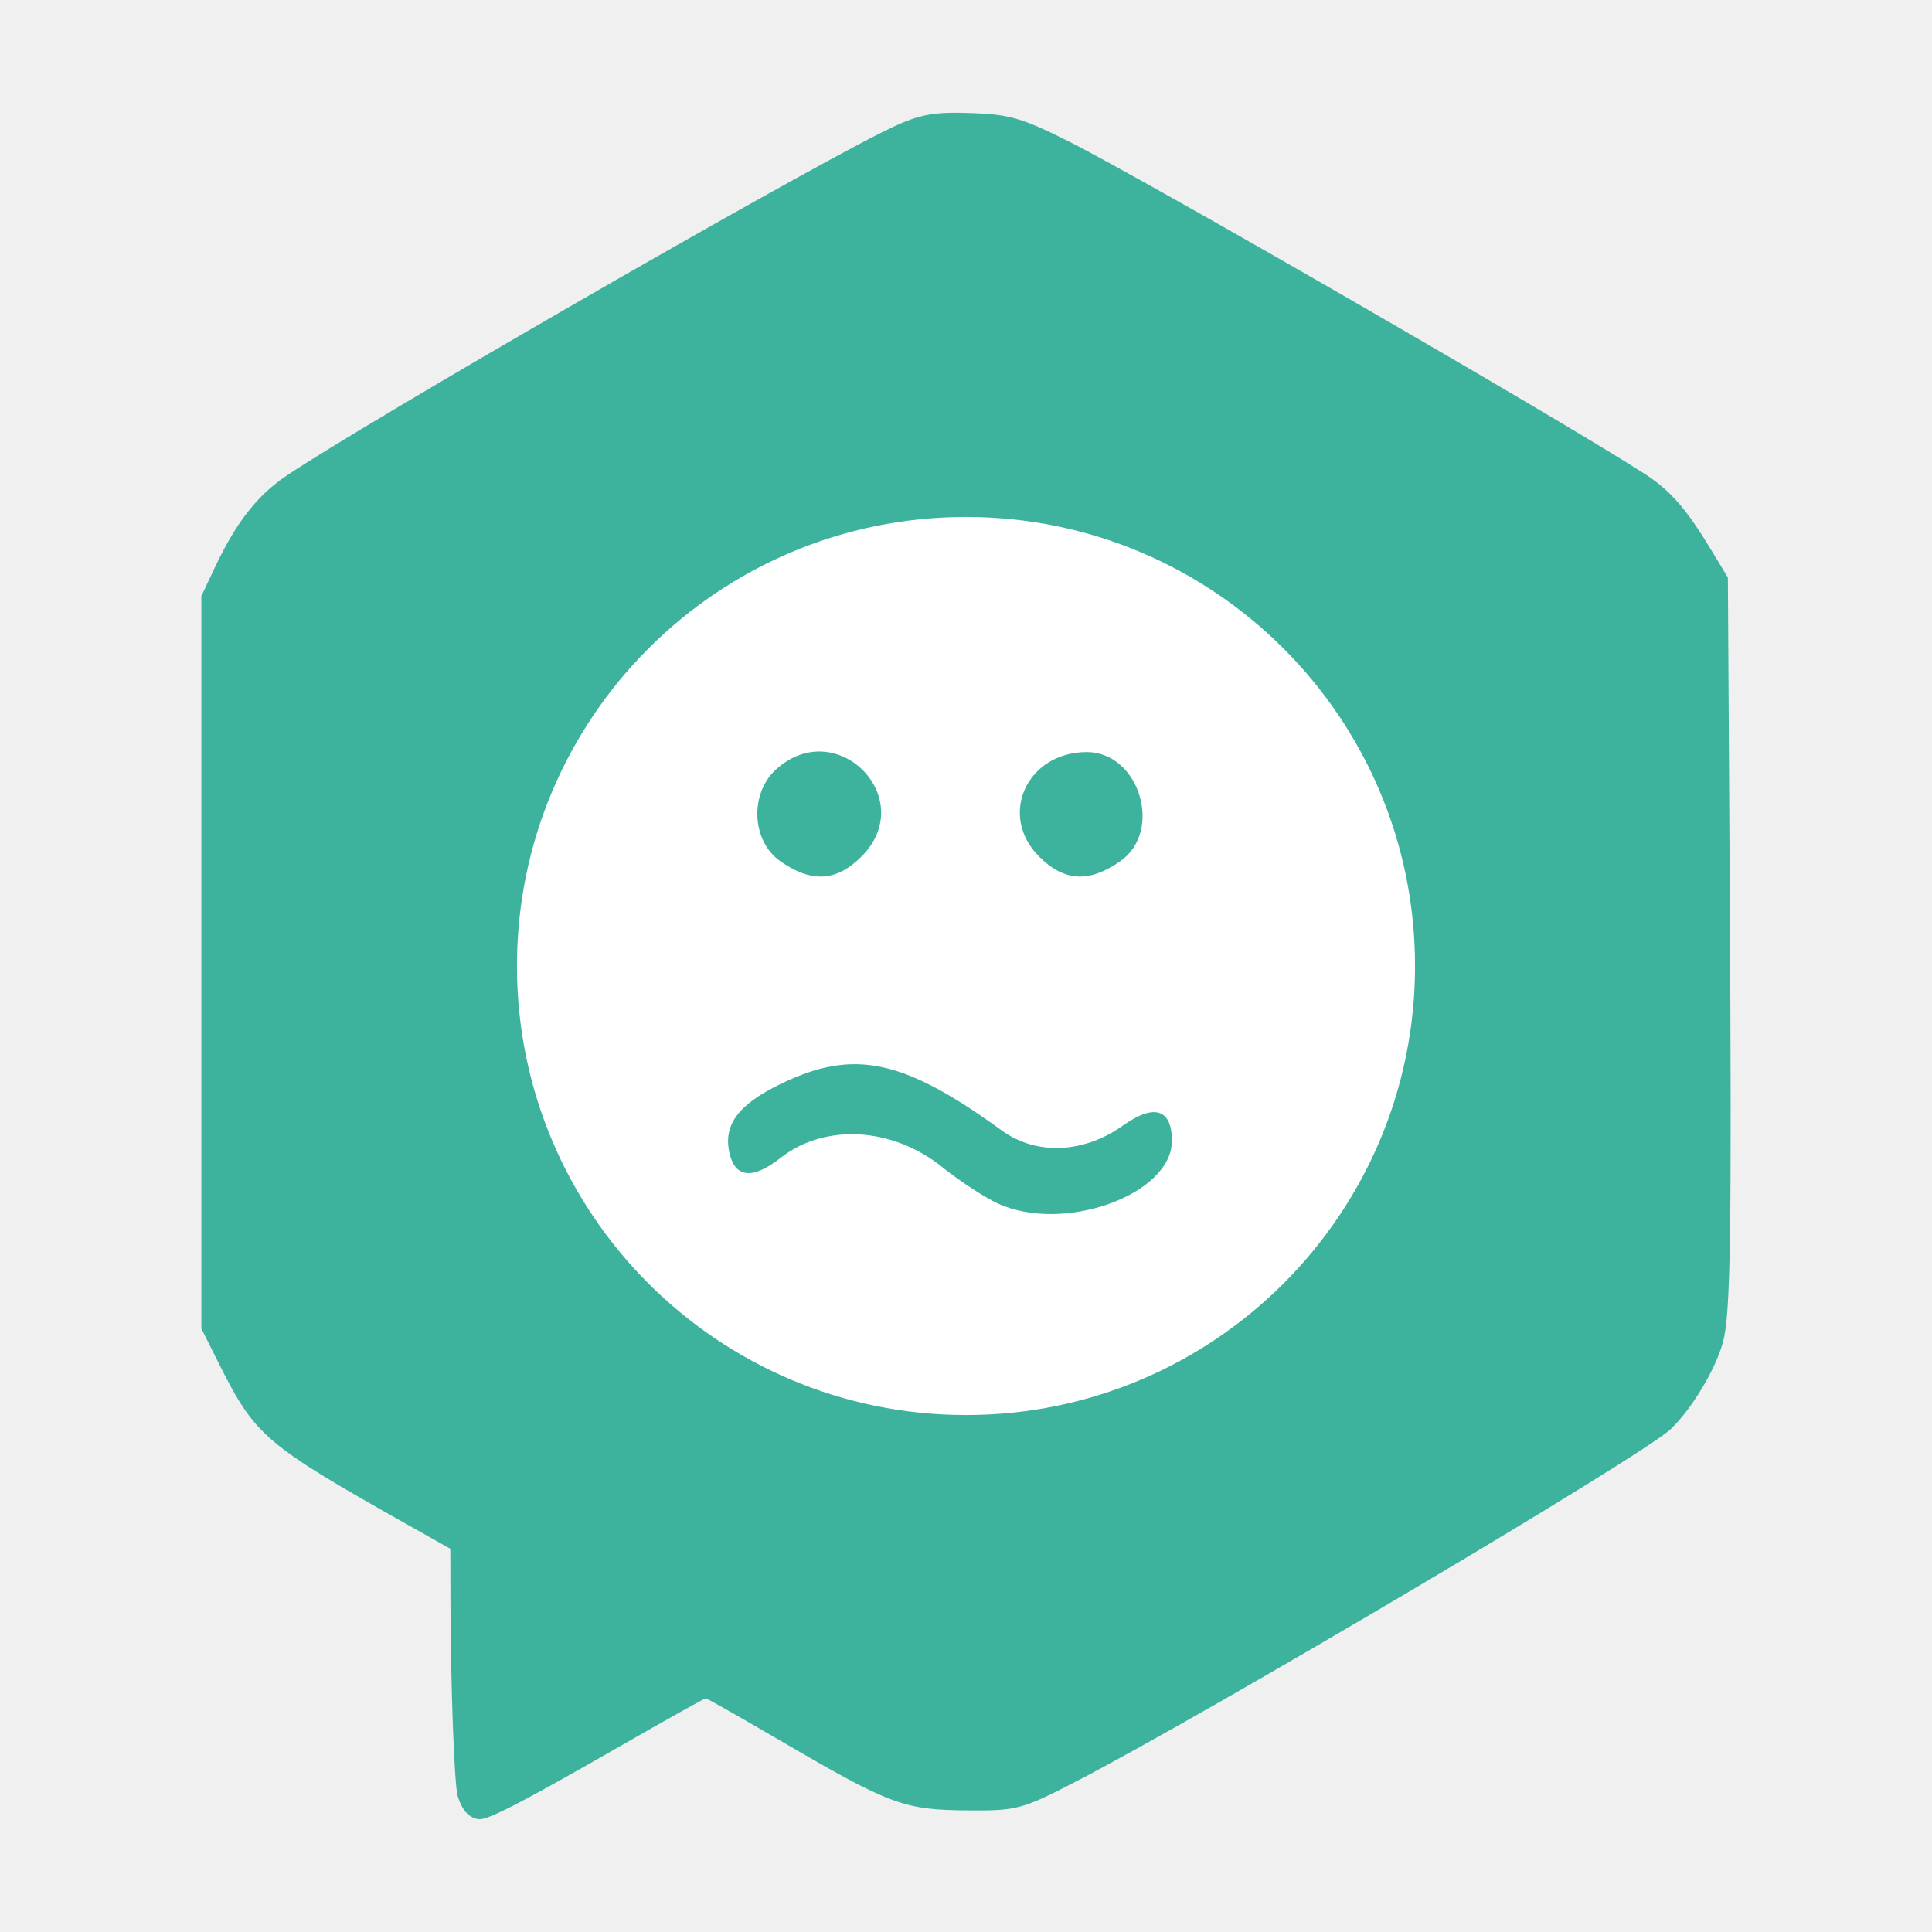
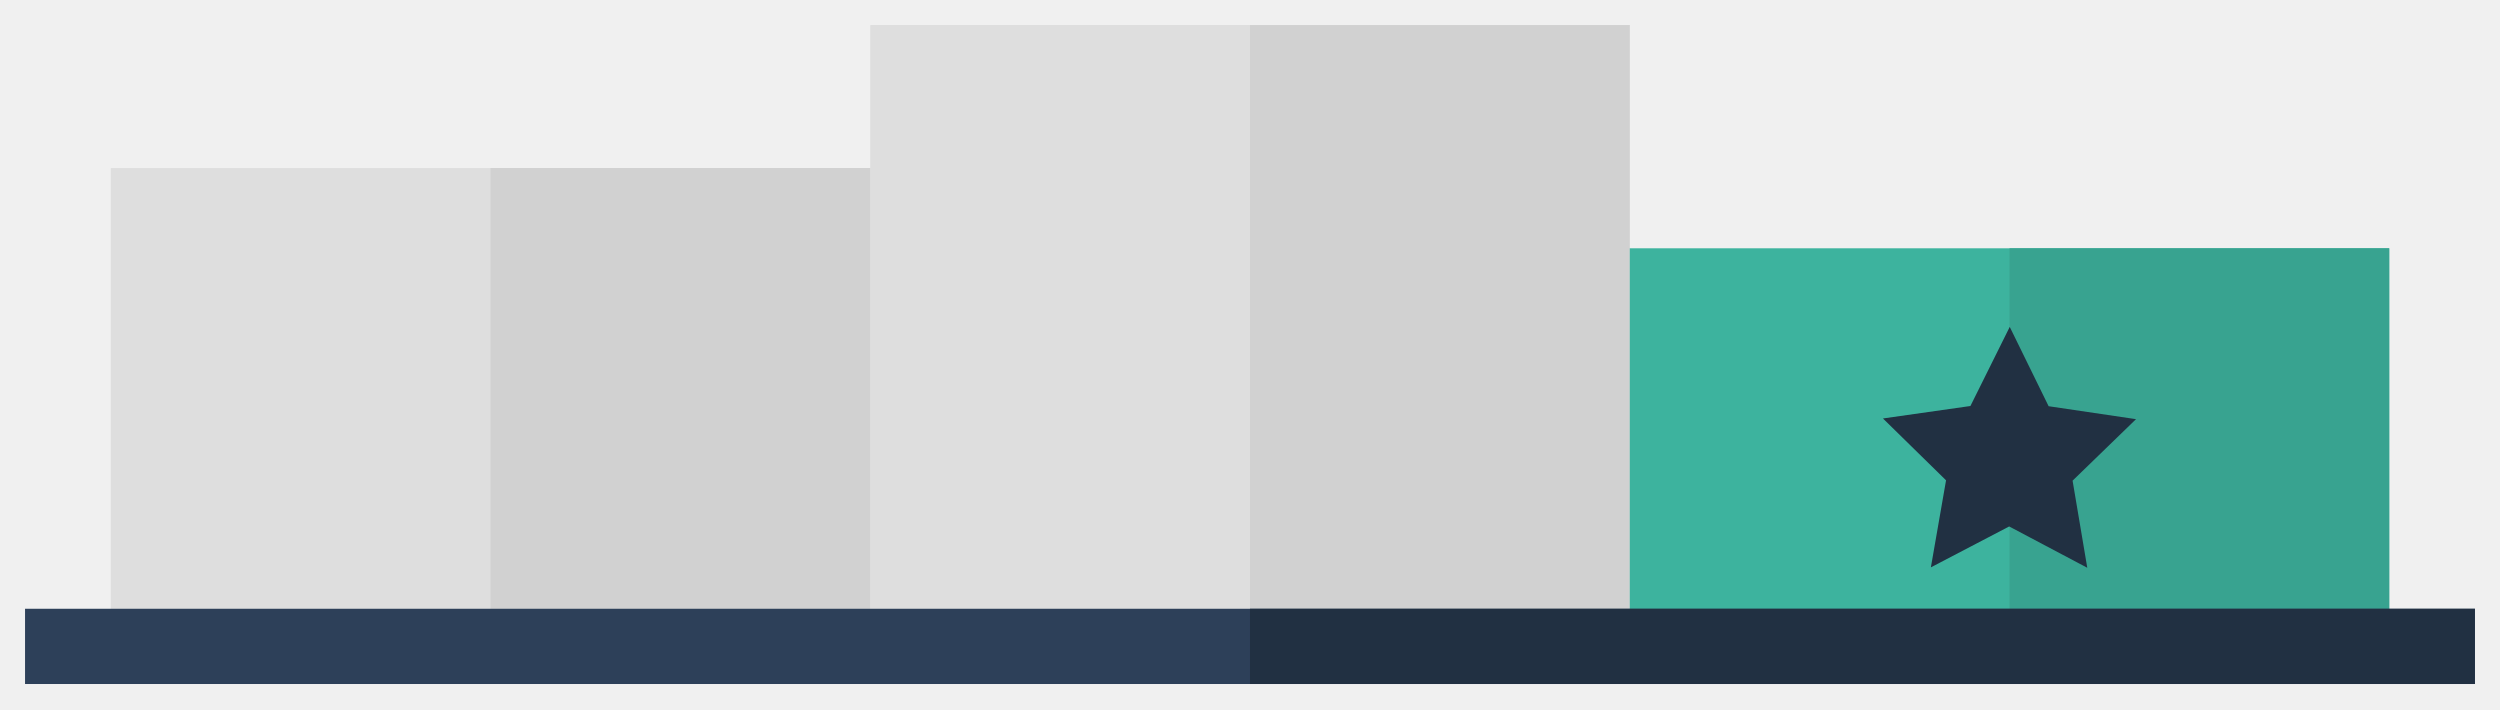
- <svg xmlns="http://www.w3.org/2000/svg" width="100" height="100" viewBox="0 0 100 100" id="svg4318" version="1.1">
-   <defs id="defs4320" />
-   <g id="layer1" transform="translate(0,-952.3622)">
-     <g id="g4949" transform="translate(23.29162,6.489388)">
-       <path id="path4311-0-72-1-5-7" d="m 0.861,1039.72 c -0.174,-0.174 -0.385,-0.582 -0.469,-0.907 -0.171,-0.659 -0.357,-5.724 -0.368,-10 l -0.007,-2.777 -2.158,-1.215 c -7.429,-4.182 -7.939,-4.616 -9.805,-8.338 l -0.924,-1.844 0,-18.956 0,-18.956 0.67,-1.421 c 1.136,-2.409 2.211,-3.786 3.771,-4.833 4.142,-2.779 25.276,-14.969 30.689,-17.702 1.967,-0.993 2.615,-1.13 4.908,-1.039 1.798,0.071 2.505,0.282 4.801,1.431 3.956,1.98 25.357,14.33 29.847,17.223 1.358,0.875 2.177,1.815 3.516,4.036 l 0.811,1.345 0.1,16.588 c 0.104,17.245 0.04,21.518 -0.348,22.969 -0.376,1.408 -1.627,3.493 -2.714,4.523 -1.46,1.384 -23.89,14.671 -30.82,18.257 -2.73,1.413 -3.034,1.494 -5.505,1.475 -3.417,-0.026 -4.009,-0.249 -10.07,-3.791 -1.891,-1.105 -3.489,-2.01 -3.551,-2.01 -0.061,0 -2.066,1.121 -4.455,2.491 -4.965,2.848 -6.729,3.765 -7.242,3.765 -0.219,0 -0.485,-0.124 -0.676,-0.316 z" style="fill:#3db39e;fill-opacity:1" />
-       <circle r="23.242" cy="995.873" cx="26.708" id="path5881-2-1" style="color:#000000;clip-rule:nonzero;display:inline;overflow:visible;visibility:visible;opacity:1;isolation:auto;mix-blend-mode:normal;color-interpolation:sRGB;color-interpolation-filters:linearRGB;solid-color:#000000;solid-opacity:1;fill:#ffffff;fill-opacity:1;fill-rule:nonzero;stroke:none;stroke-width:4;stroke-linecap:butt;stroke-linejoin:round;stroke-miterlimit:4;stroke-dasharray:none;stroke-dashoffset:0;stroke-opacity:1;color-rendering:auto;image-rendering:auto;shape-rendering:auto;text-rendering:auto;enable-background:accumulate" />
-       <g style="fill:#3db39e;fill-opacity:1" transform="matrix(0.5767957,0,0,0.5767957,-172.0588,499.0637)" id="g5752-0">
-         <path style="fill:#3db39e;fill-opacity:1" d="m 347.45,882.632 c -1.2,-0.556 -3.442,-2.025 -4.984,-3.265 -4.472,-3.597 -10.538,-3.939 -14.505,-0.819 -2.439,1.919 -4.018,1.81 -4.551,-0.315 -0.65,-2.589 0.696,-4.45 4.58,-6.331 6.546,-3.172 10.99,-2.235 19.824,4.181 3.092,2.246 7.341,2.076 10.865,-0.433 2.808,-1.999 4.403,-1.505 4.403,1.365 0,4.839 -9.747,8.341 -15.632,5.616 z" id="path5731-8" />
-         <path style="fill:#3db39e;fill-opacity:1" d="m 327.935,851.92 c -2.573,-1.802 -2.764,-6.072 -0.369,-8.239 5.451,-4.933 12.856,2.628 7.661,7.823 -2.252,2.252 -4.487,2.38 -7.291,0.416 z m 23.229,-0.416 c -3.692,-3.692 -1.096,-9.375 4.282,-9.375 4.709,0 6.884,7.077 3.009,9.791 -2.804,1.964 -5.039,1.837 -7.291,-0.416 z" id="path5705-8-9" />
-       </g>
-     </g>
+ <svg xmlns="http://www.w3.org/2000/svg" version="1.1" id="Layer_1" x="0px" y="0px" viewBox="0 0 499.066 141.546" xml:space="preserve" width="499.066" height="141.546">
+   <defs id="defs4292" />
+   <g id="g4260" transform="translate(-6.468277,-256.8008)" />
+   <g id="g4262" transform="translate(-6.468277,-256.8008)" />
+   <g id="g4264" transform="translate(-6.468277,-256.8008)" />
+   <g id="g4266" transform="translate(-6.468277,-256.8008)" />
+   <g id="g4268" transform="translate(-6.468277,-256.8008)" />
+   <g id="g4270" transform="translate(-6.468277,-256.8008)" />
+   <g id="g4272" transform="translate(-6.468277,-256.8008)" />
+   <g id="g4274" transform="translate(-6.468277,-256.8008)" />
+   <g id="g4276" transform="translate(-6.468277,-256.8008)" />
+   <g id="g4278" transform="translate(-6.468277,-256.8008)" />
+   <g id="g4280" transform="translate(-6.468277,-256.8008)" />
+   <g id="g4282" transform="translate(-6.468277,-256.8008)" />
+   <g id="g4284" transform="translate(-6.468277,-256.8008)" />
+   <g id="g4286" transform="translate(-6.468277,-256.8008)" />
+   <g id="g4288" transform="translate(-6.468277,-256.8008)" />
+   <g id="layer1" style="display:none" transform="translate(-6.468277,-256.8008)">
+     <rect x="180.195" y="261.801" style="fill:#3db39e;fill-opacity:1" width="151.613" height="124.036" id="rect4236" />
+     <rect x="256.001" y="261.801" style="fill:#38a390;fill-opacity:1" width="75.807" height="124.036" id="rect4238" />
+     <rect x="28.586" y="290.342" style="fill:#dedede;fill-opacity:1" width="151.613" height="95.494" id="rect4240" />
+     <rect x="104.388" y="290.342" style="fill:#c8c8c8;fill-opacity:0.594" width="75.807" height="95.494" id="rect4242" />
+     <rect x="331.808" y="306.366" style="fill:#dedede;fill-opacity:1" width="151.613" height="79.471" id="rect4244" />
+     <rect x="407.615" y="306.366" style="fill:#c8c8c8;fill-opacity:0.594" width="75.807" height="79.471" id="rect4246" />
+     <rect x="11.468" y="378.325" style="fill:#2d4059;fill-opacity:1" width="489.066" height="15.022" id="rect4248" />
+     <rect x="255.996" y="378.325" style="fill:#213042;fill-opacity:1" width="244.528" height="15.022" id="rect4250" />
+     <path style="opacity:1;fill:#213042;fill-opacity:1;stroke:none;stroke-width:2.4;stroke-linecap:round;stroke-linejoin:round;stroke-miterlimit:4;stroke-dasharray:none;stroke-dashoffset:0;stroke-opacity:1" id="path4381" d="m 265.791,279.135 -0.698,17.624 -13.564,-11.274 -16.977,4.782 6.531,-16.384 -9.794,-14.668 17.6,1.148 10.923,-13.848 4.347,17.093 16.545,6.11 z" transform="matrix(0.9787169,-0.2052149,0.2052149,0.9787169,-48.81927,111.8216)" />
+   </g>
+   <g transform="translate(-6.468277,-256.8008)" style="display:none" id="g4507">
+     <rect id="rect4509" height="124.036" width="151.613" style="fill:#dedede;fill-opacity:1" y="261.801" x="180.195" />
+     <rect id="rect4511" height="124.036" width="75.807" style="fill:#d1d1d1;fill-opacity:1" y="261.801" x="256.001" />
+     <rect id="rect4513" height="95.494" width="151.613" style="fill:#3db39e;fill-opacity:1" y="290.342" x="28.586" />
+     <rect id="rect4515" height="95.494" width="75.807" style="fill:#38a390;fill-opacity:1" y="290.342" x="104.388" />
+     <rect id="rect4517" height="79.471" width="151.613" style="fill:#dedede;fill-opacity:1" y="306.366" x="331.808" />
+     <rect id="rect4519" height="79.471" width="75.807" style="fill:#c8c8c8;fill-opacity:0.594" y="306.366" x="407.615" />
+     <rect id="rect4521" height="15.022" width="489.066" style="fill:#2d4059;fill-opacity:1" y="378.325" x="11.468" />
+     <rect id="rect4523" height="15.022" width="244.528" style="fill:#213042;fill-opacity:1" y="378.325" x="255.996" />
+     <path transform="matrix(0.9787169,-0.2052149,0.2052149,0.9787169,-200.4283,126.092)" d="m 265.791,279.135 -0.698,17.624 -13.564,-11.274 -16.977,4.782 6.531,-16.384 -9.794,-14.668 17.6,1.148 10.923,-13.848 4.347,17.093 16.545,6.11 z" id="path4525" style="opacity:1;fill:#213042;fill-opacity:1;stroke:none;stroke-width:2.4;stroke-linecap:round;stroke-linejoin:round;stroke-miterlimit:4;stroke-dasharray:none;stroke-dashoffset:0;stroke-opacity:1" />
+   </g>
+   <g id="g4527" style="display:inline" transform="translate(-6.468277,-256.8008)">
+     <rect x="180.195" y="261.801" style="fill:#dedede;fill-opacity:1" width="151.613" height="124.036" id="rect4529" />
+     <rect x="256.001" y="261.801" style="fill:#d1d1d1;fill-opacity:1" width="75.807" height="124.036" id="rect4531" />
+     <rect x="28.586" y="290.342" style="fill:#dedede;fill-opacity:1" width="151.613" height="95.494" id="rect4533" />
+     <rect x="104.388" y="290.342" style="fill:#d1d1d1;fill-opacity:1" width="75.807" height="95.494" id="rect4535" />
+     <rect x="331.808" y="306.366" style="fill:#3db39e;fill-opacity:1" width="151.613" height="79.471" id="rect4537" />
+     <rect x="407.615" y="306.366" style="fill:#38a390;fill-opacity:1" width="75.807" height="79.471" id="rect4539" />
+     <rect x="11.468" y="378.325" style="fill:#2d4059;fill-opacity:1" width="489.066" height="15.022" id="rect4541" />
+     <rect x="255.996" y="378.325" style="fill:#213042;fill-opacity:1" width="244.528" height="15.022" id="rect4543" />
+     <path style="opacity:1;fill:#213042;fill-opacity:1;stroke:none;stroke-width:2.4;stroke-linecap:round;stroke-linejoin:round;stroke-miterlimit:4;stroke-dasharray:none;stroke-dashoffset:0;stroke-opacity:1" id="path4545" d="m 265.791,279.135 -0.698,17.624 -13.564,-11.274 -16.977,4.782 6.531,-16.384 -9.794,-14.668 17.6,1.148 10.923,-13.848 4.347,17.093 16.545,6.11 z" transform="matrix(0.9787169,-0.2052149,0.2052149,0.9787169,102.7938,134.104)" />
+   </g>
+   <g transform="translate(-6.468277,-256.8008)" style="display:none" id="g4567">
+     <rect id="rect4569" height="124.036" width="151.613" style="fill:#ffd460;fill-opacity:1" y="261.801" x="180.195" />
+     <rect id="rect4571" height="124.036" width="75.807" style="fill:#ffc834;fill-opacity:1" y="261.801" x="256.001" />
+     <rect id="rect4573" height="95.494" width="151.613" style="fill:#dedede;fill-opacity:1" y="290.342" x="28.586" />
+     <rect id="rect4575" height="95.494" width="75.807" style="fill:#c8c8c8;fill-opacity:0.594" y="290.342" x="104.388" />
+     <rect id="rect4577" height="79.471" width="151.613" style="fill:#dedede;fill-opacity:1" y="306.366" x="331.808" />
+     <rect id="rect4579" height="79.471" width="75.807" style="fill:#c8c8c8;fill-opacity:0.594" y="306.366" x="407.615" />
+     <rect id="rect4581" height="15.022" width="489.066" style="fill:#2d4059;fill-opacity:1" y="378.325" x="11.468" />
+     <rect id="rect4583" height="15.022" width="244.528" style="fill:#213042;fill-opacity:1" y="378.325" x="255.996" />
+     <path transform="matrix(0.9787169,-0.2052149,0.2052149,0.9787169,-48.81927,111.8216)" d="m 265.791,279.135 -0.698,17.624 -13.564,-11.274 -16.977,4.782 6.531,-16.384 -9.794,-14.668 17.6,1.148 10.923,-13.848 4.347,17.093 16.545,6.11 z" id="path4585" style="opacity:1;fill:#213042;fill-opacity:1;stroke:none;stroke-width:2.4;stroke-linecap:round;stroke-linejoin:round;stroke-miterlimit:4;stroke-dasharray:none;stroke-dashoffset:0;stroke-opacity:1" />
+   </g>
+   <g id="g4587" style="display:none" transform="translate(-6.468277,-256.8008)">
+     <rect x="180.195" y="261.801" style="fill:#dedede;fill-opacity:1" width="151.613" height="124.036" id="rect4589" />
+     <rect x="256.001" y="261.801" style="fill:#d1d1d1;fill-opacity:1" width="75.807" height="124.036" id="rect4591" />
+     <rect x="28.586" y="290.342" style="fill:#ffd460;fill-opacity:1" width="151.613" height="95.494" id="rect4593" />
+     <rect x="104.388" y="290.342" style="fill:#ffc834;fill-opacity:1" width="75.807" height="95.494" id="rect4595" />
+     <rect x="331.808" y="306.366" style="fill:#dedede;fill-opacity:1" width="151.613" height="79.471" id="rect4597" />
+     <rect x="407.615" y="306.366" style="fill:#c8c8c8;fill-opacity:0.594" width="75.807" height="79.471" id="rect4599" />
+     <rect x="11.468" y="378.325" style="fill:#2d4059;fill-opacity:1" width="489.066" height="15.022" id="rect4601" />
+     <rect x="255.996" y="378.325" style="fill:#213042;fill-opacity:1" width="244.528" height="15.022" id="rect4603" />
+     <path style="opacity:1;fill:#213042;fill-opacity:1;stroke:none;stroke-width:2.4;stroke-linecap:round;stroke-linejoin:round;stroke-miterlimit:4;stroke-dasharray:none;stroke-dashoffset:0;stroke-opacity:1" id="path4605" d="m 265.791,279.135 -0.698,17.624 -13.564,-11.274 -16.977,4.782 6.531,-16.384 -9.794,-14.668 17.6,1.148 10.923,-13.848 4.347,17.093 16.545,6.11 z" transform="matrix(0.9787169,-0.2052149,0.2052149,0.9787169,-200.4283,126.092)" />
+   </g>
+   <g transform="translate(-6.468277,-256.8008)" style="display:none" id="g4547">
+     <rect id="rect4549" height="124.036" width="151.613" style="fill:#dedede;fill-opacity:1" y="261.801" x="180.195" />
+     <rect id="rect4551" height="124.036" width="75.807" style="fill:#d1d1d1;fill-opacity:1" y="261.801" x="256.001" />
+     <rect id="rect4553" height="95.494" width="151.613" style="fill:#dedede;fill-opacity:1" y="290.342" x="28.586" />
+     <rect id="rect4555" height="95.494" width="75.807" style="fill:#d1d1d1;fill-opacity:1" y="290.342" x="104.388" />
+     <rect id="rect4557" height="79.471" width="151.613" style="fill:#ffd460;fill-opacity:1" y="306.366" x="331.808" />
+     <rect id="rect4559" height="79.471" width="75.807" style="fill:#ffc834;fill-opacity:1" y="306.366" x="407.615" />
+     <rect id="rect4561" height="15.022" width="489.066" style="fill:#2d4059;fill-opacity:1" y="378.325" x="11.468" />
+     <rect id="rect4563" height="15.022" width="244.528" style="fill:#213042;fill-opacity:1" y="378.325" x="255.996" />
+     <path transform="matrix(0.9787169,-0.2052149,0.2052149,0.9787169,102.7938,134.104)" d="m 265.791,279.135 -0.698,17.624 -13.564,-11.274 -16.977,4.782 6.531,-16.384 -9.794,-14.668 17.6,1.148 10.923,-13.848 4.347,17.093 16.545,6.11 z" id="path4565" style="opacity:1;fill:#213042;fill-opacity:1;stroke:none;stroke-width:2.4;stroke-linecap:round;stroke-linejoin:round;stroke-miterlimit:4;stroke-dasharray:none;stroke-dashoffset:0;stroke-opacity:1" />
+   </g>
+   <g id="g4687" style="display:none" transform="translate(-6.468277,-256.8008)">
+     <rect x="180.195" y="261.801" style="fill:#ec605f;fill-opacity:1" width="151.613" height="124.036" id="rect4689" />
+     <rect x="256.001" y="261.801" style="fill:#e94948;fill-opacity:1" width="75.807" height="124.036" id="rect4691" />
+     <rect x="28.586" y="290.342" style="fill:#dedede;fill-opacity:1" width="151.613" height="95.494" id="rect4693" />
+     <rect x="104.388" y="290.342" style="fill:#c8c8c8;fill-opacity:0.594" width="75.807" height="95.494" id="rect4695" />
+     <rect x="331.808" y="306.366" style="fill:#dedede;fill-opacity:1" width="151.613" height="79.471" id="rect4697" />
+     <rect x="407.615" y="306.366" style="fill:#c8c8c8;fill-opacity:0.594" width="75.807" height="79.471" id="rect4699" />
+     <rect x="11.468" y="378.325" style="fill:#2d4059;fill-opacity:1" width="489.066" height="15.022" id="rect4701" />
+     <rect x="255.996" y="378.325" style="fill:#213042;fill-opacity:1" width="244.528" height="15.022" id="rect4703" />
+     <path style="opacity:1;fill:#213042;fill-opacity:1;stroke:none;stroke-width:2.4;stroke-linecap:round;stroke-linejoin:round;stroke-miterlimit:4;stroke-dasharray:none;stroke-dashoffset:0;stroke-opacity:1" id="path4705" d="m 265.791,279.135 -0.698,17.624 -13.564,-11.274 -16.977,4.782 6.531,-16.384 -9.794,-14.668 17.6,1.148 10.923,-13.848 4.347,17.093 16.545,6.11 z" transform="matrix(0.9787169,-0.2052149,0.2052149,0.9787169,-48.81927,111.8216)" />
+   </g>
+   <g transform="translate(-6.468277,-256.8008)" style="display:none" id="g4647">
+     <rect id="rect4649" height="124.036" width="151.613" style="fill:#dedede;fill-opacity:1" y="261.801" x="180.195" />
+     <rect id="rect4651" height="124.036" width="75.807" style="fill:#d1d1d1;fill-opacity:1" y="261.801" x="256.001" />
+     <rect id="rect4653" height="95.494" width="151.613" style="fill:#ec605f;fill-opacity:1" y="290.342" x="28.586" />
+     <rect id="rect4655" height="95.494" width="75.807" style="fill:#e94948;fill-opacity:1" y="290.342" x="104.388" />
+     <rect id="rect4657" height="79.471" width="151.613" style="fill:#dedede;fill-opacity:1" y="306.366" x="331.808" />
+     <rect id="rect4659" height="79.471" width="75.807" style="fill:#c8c8c8;fill-opacity:0.594" y="306.366" x="407.615" />
+     <rect id="rect4661" height="15.022" width="489.066" style="fill:#2d4059;fill-opacity:1" y="378.325" x="11.468" />
+     <rect id="rect4663" height="15.022" width="244.528" style="fill:#213042;fill-opacity:1" y="378.325" x="255.996" />
+     <path transform="matrix(0.9787169,-0.2052149,0.2052149,0.9787169,-200.4283,126.092)" d="m 265.791,279.135 -0.698,17.624 -13.564,-11.274 -16.977,4.782 6.531,-16.384 -9.794,-14.668 17.6,1.148 10.923,-13.848 4.347,17.093 16.545,6.11 z" id="path4665" style="opacity:1;fill:#213042;fill-opacity:1;stroke:none;stroke-width:2.4;stroke-linecap:round;stroke-linejoin:round;stroke-miterlimit:4;stroke-dasharray:none;stroke-dashoffset:0;stroke-opacity:1" />
+   </g>
+   <g id="g4607" style="display:none" transform="translate(-6.468277,-256.8008)">
+     <rect x="180.195" y="261.801" style="fill:#dedede;fill-opacity:1" width="151.613" height="124.036" id="rect4609" />
+     <rect x="256.001" y="261.801" style="fill:#d1d1d1;fill-opacity:1" width="75.807" height="124.036" id="rect4611" />
+     <rect x="28.586" y="290.342" style="fill:#dedede;fill-opacity:1" width="151.613" height="95.494" id="rect4613" />
+     <rect x="104.388" y="290.342" style="fill:#d1d1d1;fill-opacity:1" width="75.807" height="95.494" id="rect4615" />
+     <rect x="331.808" y="306.366" style="fill:#ec605f;fill-opacity:1" width="151.613" height="79.471" id="rect4617" />
+     <rect x="407.615" y="306.366" style="fill:#e94948;fill-opacity:1" width="75.807" height="79.471" id="rect4619" />
+     <rect x="11.468" y="378.325" style="fill:#2d4059;fill-opacity:1" width="489.066" height="15.022" id="rect4621" />
+     <rect x="255.996" y="378.325" style="fill:#213042;fill-opacity:1" width="244.528" height="15.022" id="rect4623" />
+     <path style="opacity:1;fill:#213042;fill-opacity:1;stroke:none;stroke-width:2.4;stroke-linecap:round;stroke-linejoin:round;stroke-miterlimit:4;stroke-dasharray:none;stroke-dashoffset:0;stroke-opacity:1" id="path4625" d="m 265.791,279.135 -0.698,17.624 -13.564,-11.274 -16.977,4.782 6.531,-16.384 -9.794,-14.668 17.6,1.148 10.923,-13.848 4.347,17.093 16.545,6.11 z" transform="matrix(0.9787169,-0.2052149,0.2052149,0.9787169,102.7938,134.104)" />
+   </g>
+   <g transform="translate(-6.468277,-256.8008)" style="display:none" id="g4707">
+     <rect id="rect4709" height="124.036" width="151.613" style="fill:#a1b870;fill-opacity:1" y="261.801" x="180.195" />
+     <rect id="rect4711" height="124.036" width="75.807" style="fill:#8fab55;fill-opacity:1" y="261.801" x="256.001" />
+     <rect id="rect4713" height="95.494" width="151.613" style="fill:#dedede;fill-opacity:1" y="290.342" x="28.586" />
+     <rect id="rect4715" height="95.494" width="75.807" style="fill:#c8c8c8;fill-opacity:0.594" y="290.342" x="104.388" />
+     <rect id="rect4717" height="79.471" width="151.613" style="fill:#dedede;fill-opacity:1" y="306.366" x="331.808" />
+     <rect id="rect4719" height="79.471" width="75.807" style="fill:#c8c8c8;fill-opacity:0.594" y="306.366" x="407.615" />
+     <rect id="rect4721" height="15.022" width="489.066" style="fill:#2d4059;fill-opacity:1" y="378.325" x="11.468" />
+     <rect id="rect4723" height="15.022" width="244.528" style="fill:#213042;fill-opacity:1" y="378.325" x="255.996" />
+     <path transform="matrix(0.9787169,-0.2052149,0.2052149,0.9787169,-48.81927,111.8216)" d="m 265.791,279.135 -0.698,17.624 -13.564,-11.274 -16.977,4.782 6.531,-16.384 -9.794,-14.668 17.6,1.148 10.923,-13.848 4.347,17.093 16.545,6.11 z" id="path4725" style="opacity:1;fill:#213042;fill-opacity:1;stroke:none;stroke-width:2.4;stroke-linecap:round;stroke-linejoin:round;stroke-miterlimit:4;stroke-dasharray:none;stroke-dashoffset:0;stroke-opacity:1" />
+   </g>
+   <g id="g4667" style="display:none" transform="translate(-6.468277,-256.8008)">
+     <rect x="180.195" y="261.801" style="fill:#dedede;fill-opacity:1" width="151.613" height="124.036" id="rect4669" />
+     <rect x="256.001" y="261.801" style="fill:#d1d1d1;fill-opacity:1" width="75.807" height="124.036" id="rect4671" />
+     <rect x="28.586" y="290.342" style="fill:#a1b870;fill-opacity:1" width="151.613" height="95.494" id="rect4673" />
+     <rect x="104.388" y="290.342" style="fill:#8fab55;fill-opacity:1" width="75.807" height="95.494" id="rect4675" />
+     <rect x="331.808" y="306.366" style="fill:#dedede;fill-opacity:1" width="151.613" height="79.471" id="rect4677" />
+     <rect x="407.615" y="306.366" style="fill:#c8c8c8;fill-opacity:0.594" width="75.807" height="79.471" id="rect4679" />
+     <rect x="11.468" y="378.325" style="fill:#2d4059;fill-opacity:1" width="489.066" height="15.022" id="rect4681" />
+     <rect x="255.996" y="378.325" style="fill:#213042;fill-opacity:1" width="244.528" height="15.022" id="rect4683" />
+     <path style="opacity:1;fill:#213042;fill-opacity:1;stroke:none;stroke-width:2.4;stroke-linecap:round;stroke-linejoin:round;stroke-miterlimit:4;stroke-dasharray:none;stroke-dashoffset:0;stroke-opacity:1" id="path4685" d="m 265.791,279.135 -0.698,17.624 -13.564,-11.274 -16.977,4.782 6.531,-16.384 -9.794,-14.668 17.6,1.148 10.923,-13.848 4.347,17.093 16.545,6.11 z" transform="matrix(0.9787169,-0.2052149,0.2052149,0.9787169,-200.4283,126.092)" />
+   </g>
+   <g transform="translate(-6.468277,-256.8008)" style="display:none" id="g4627">
+     <rect id="rect4629" height="124.036" width="151.613" style="fill:#dedede;fill-opacity:1" y="261.801" x="180.195" />
+     <rect id="rect4631" height="124.036" width="75.807" style="fill:#d1d1d1;fill-opacity:1" y="261.801" x="256.001" />
+     <rect id="rect4633" height="95.494" width="151.613" style="fill:#dedede;fill-opacity:1" y="290.342" x="28.586" />
+     <rect id="rect4635" height="95.494" width="75.807" style="fill:#d1d1d1;fill-opacity:1" y="290.342" x="104.388" />
+     <rect id="rect4637" height="79.471" width="151.613" style="fill:#a1b870;fill-opacity:1" y="306.366" x="331.808" />
+     <rect id="rect4639" height="79.471" width="75.807" style="fill:#8fab55;fill-opacity:1" y="306.366" x="407.615" />
+     <rect id="rect4641" height="15.022" width="489.066" style="fill:#2d4059;fill-opacity:1" y="378.325" x="11.468" />
+     <rect id="rect4643" height="15.022" width="244.528" style="fill:#213042;fill-opacity:1" y="378.325" x="255.996" />
+     <path transform="matrix(0.9787169,-0.2052149,0.2052149,0.9787169,102.7938,134.104)" d="m 265.791,279.135 -0.698,17.624 -13.564,-11.274 -16.977,4.782 6.531,-16.384 -9.794,-14.668 17.6,1.148 10.923,-13.848 4.347,17.093 16.545,6.11 z" id="path4645" style="opacity:1;fill:#213042;fill-opacity:1;stroke:none;stroke-width:2.4;stroke-linecap:round;stroke-linejoin:round;stroke-miterlimit:4;stroke-dasharray:none;stroke-dashoffset:0;stroke-opacity:1" />
+   </g>
+   <g id="layer2" style="display:none" transform="translate(-11.46828,-49.17894)">
+     <circle style="display:inline;opacity:1;fill:#213042;fill-opacity:1;stroke:none;stroke-width:2.4;stroke-linecap:round;stroke-linejoin:round;stroke-miterlimit:4;stroke-dasharray:none;stroke-dashoffset:0;stroke-opacity:1" id="path4345" cx="118.429" cy="-28.411" r="20.717" />
+     <circle style="display:inline;opacity:1;fill:#3db39e;fill-opacity:1;stroke:none;stroke-width:2.4;stroke-linecap:round;stroke-linejoin:round;stroke-miterlimit:4;stroke-dasharray:none;stroke-dashoffset:0;stroke-opacity:1" id="path4345-6" cx="223.983" cy="-28.411" r="20.717" />
+     <circle style="display:inline;opacity:1;fill:#ffd460;fill-opacity:1;stroke:none;stroke-width:2.4;stroke-linecap:round;stroke-linejoin:round;stroke-miterlimit:4;stroke-dasharray:none;stroke-dashoffset:0;stroke-opacity:1" id="path4345-6-9" cx="276.76" cy="-28.411" r="20.717" />
+     <circle style="display:inline;opacity:1;fill:#a1b870;fill-opacity:1;stroke:none;stroke-width:2.4;stroke-linecap:round;stroke-linejoin:round;stroke-miterlimit:4;stroke-dasharray:none;stroke-dashoffset:0;stroke-opacity:1" id="path4345-69" cx="329.537" cy="-28.411" r="20.717" />
+     <circle style="display:inline;opacity:1;fill:#ec605f;fill-opacity:1;stroke:none;stroke-width:2.4;stroke-linecap:round;stroke-linejoin:round;stroke-miterlimit:4;stroke-dasharray:none;stroke-dashoffset:0;stroke-opacity:1" id="path4345-6-99" cx="382.313" cy="-28.411" r="20.717" />
+     <circle style="display:inline;opacity:1;fill:#2d4059;fill-opacity:1;stroke:none;stroke-width:2.4;stroke-linecap:round;stroke-linejoin:round;stroke-miterlimit:4;stroke-dasharray:none;stroke-dashoffset:0;stroke-opacity:1" id="path4345-6-99-9" cx="171.206" cy="-28.411" r="20.717" />
  </g>
</svg>
